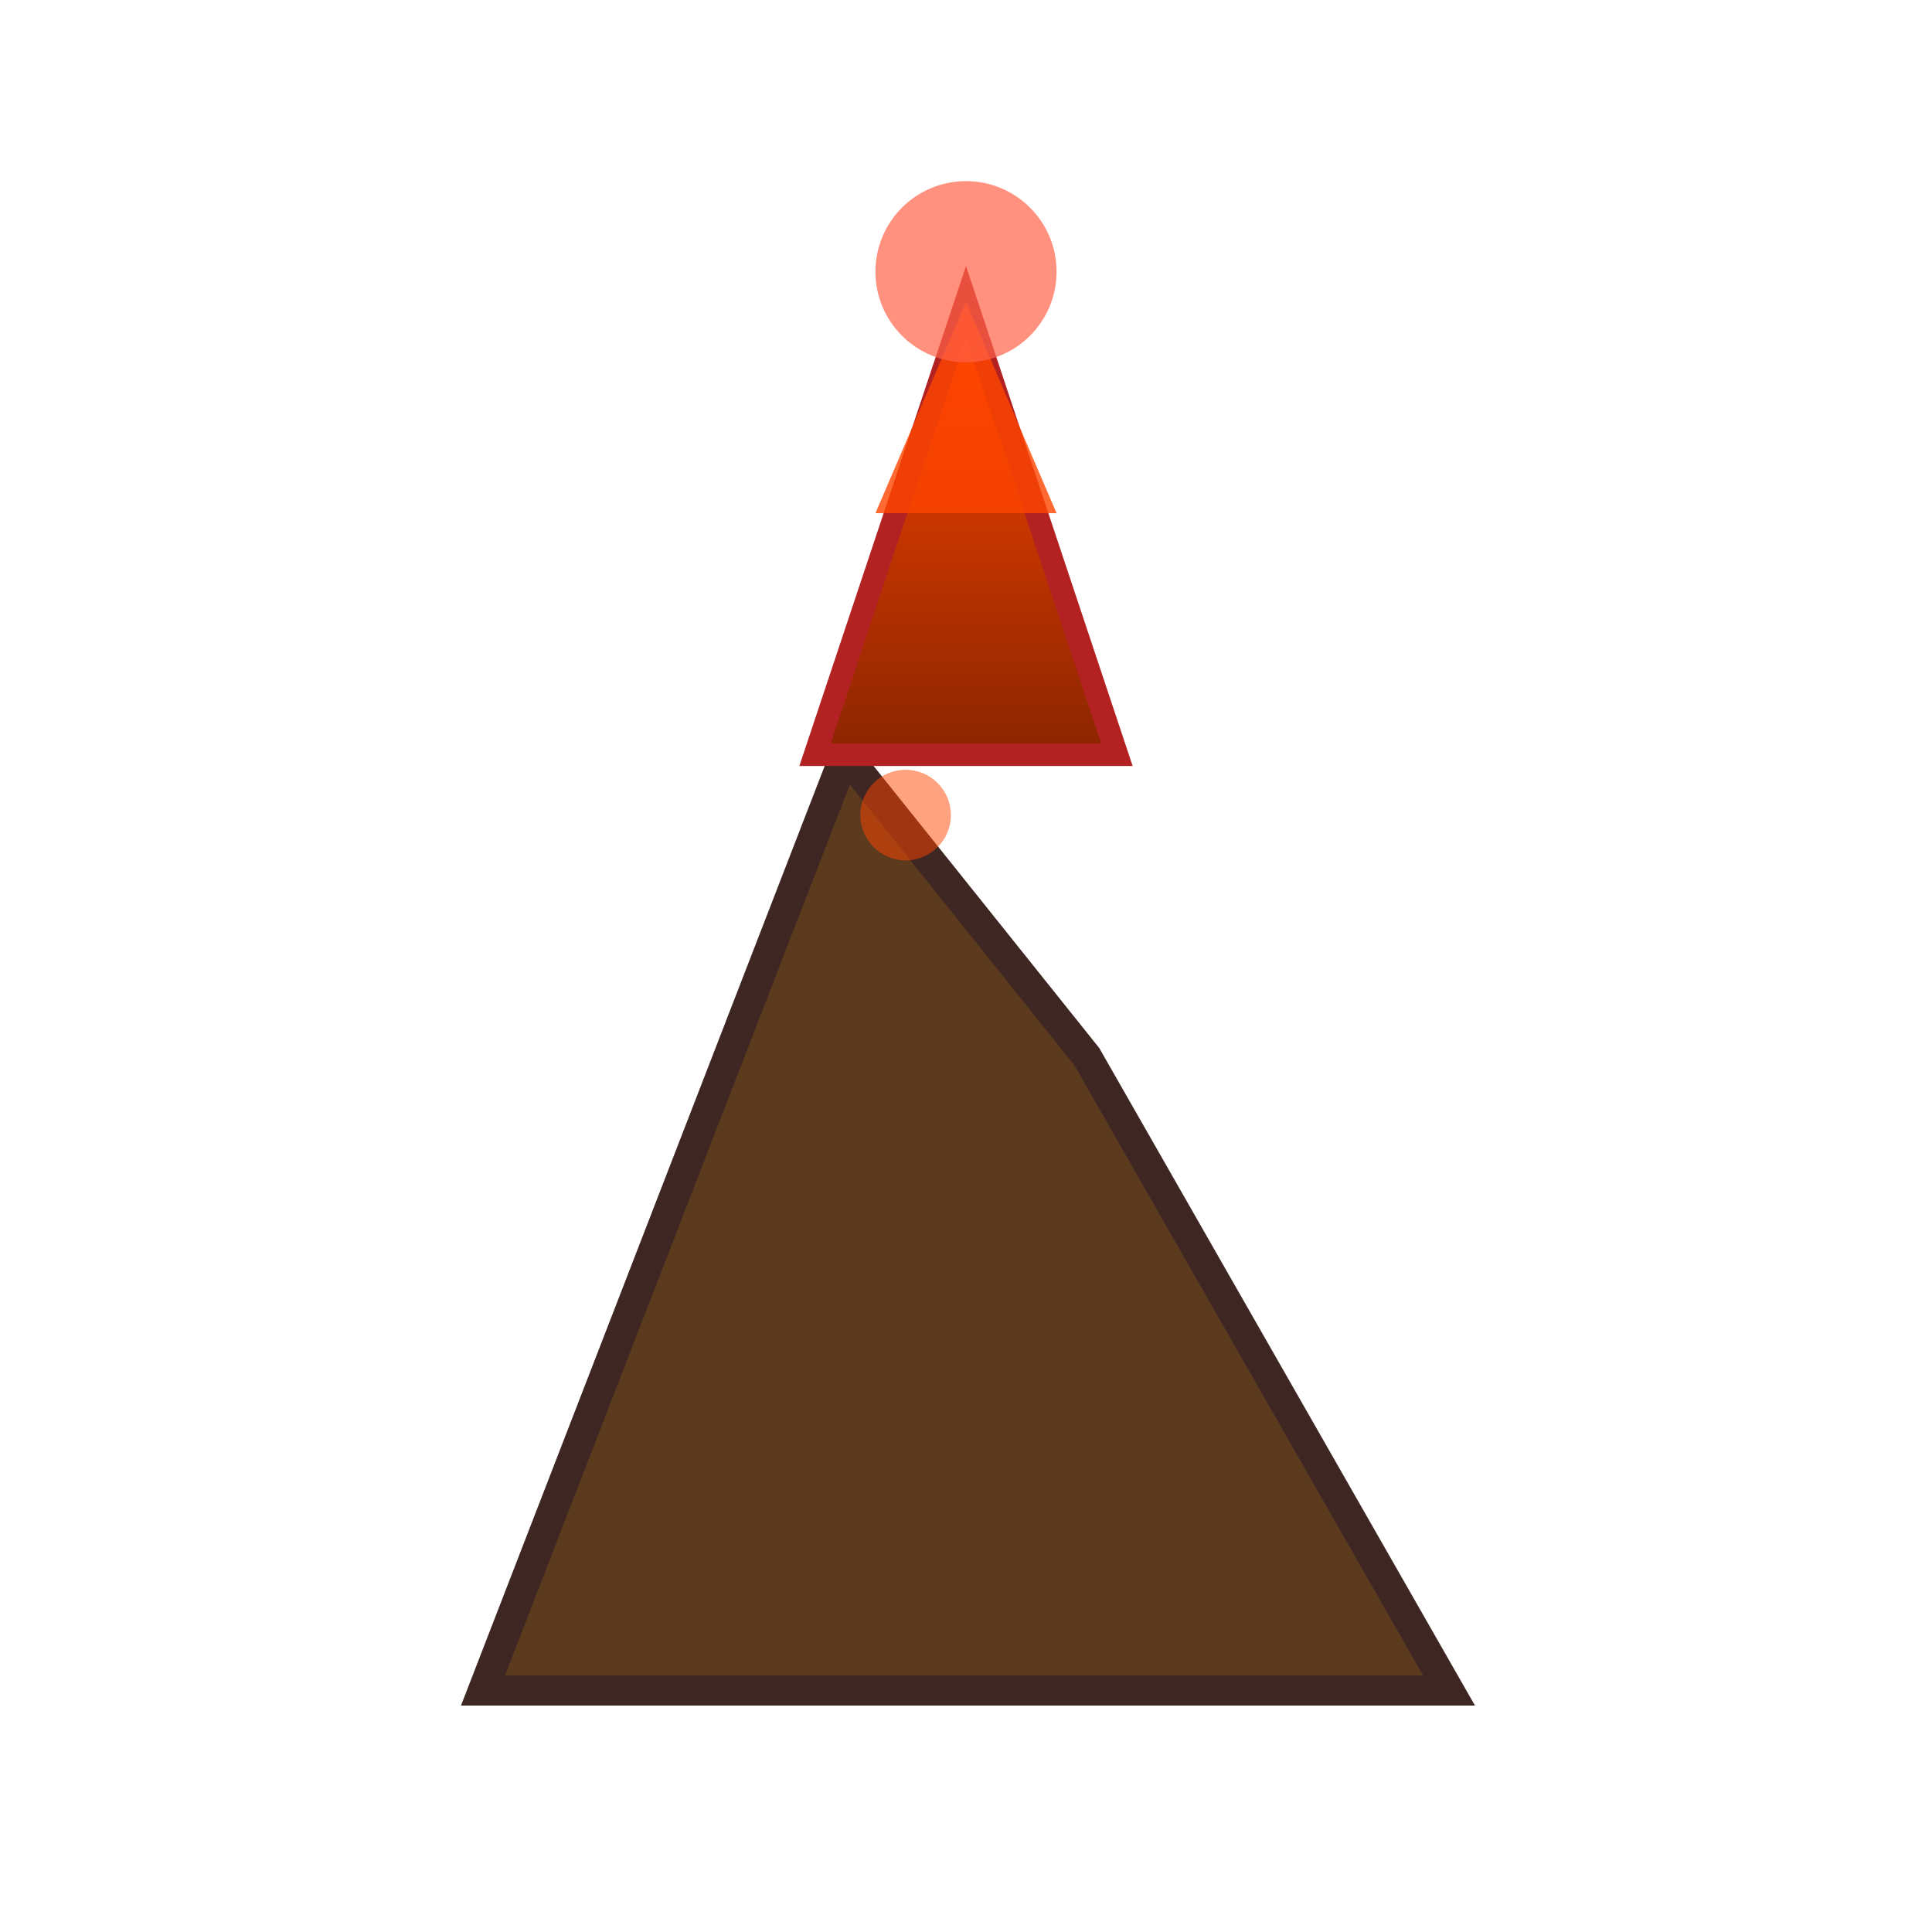
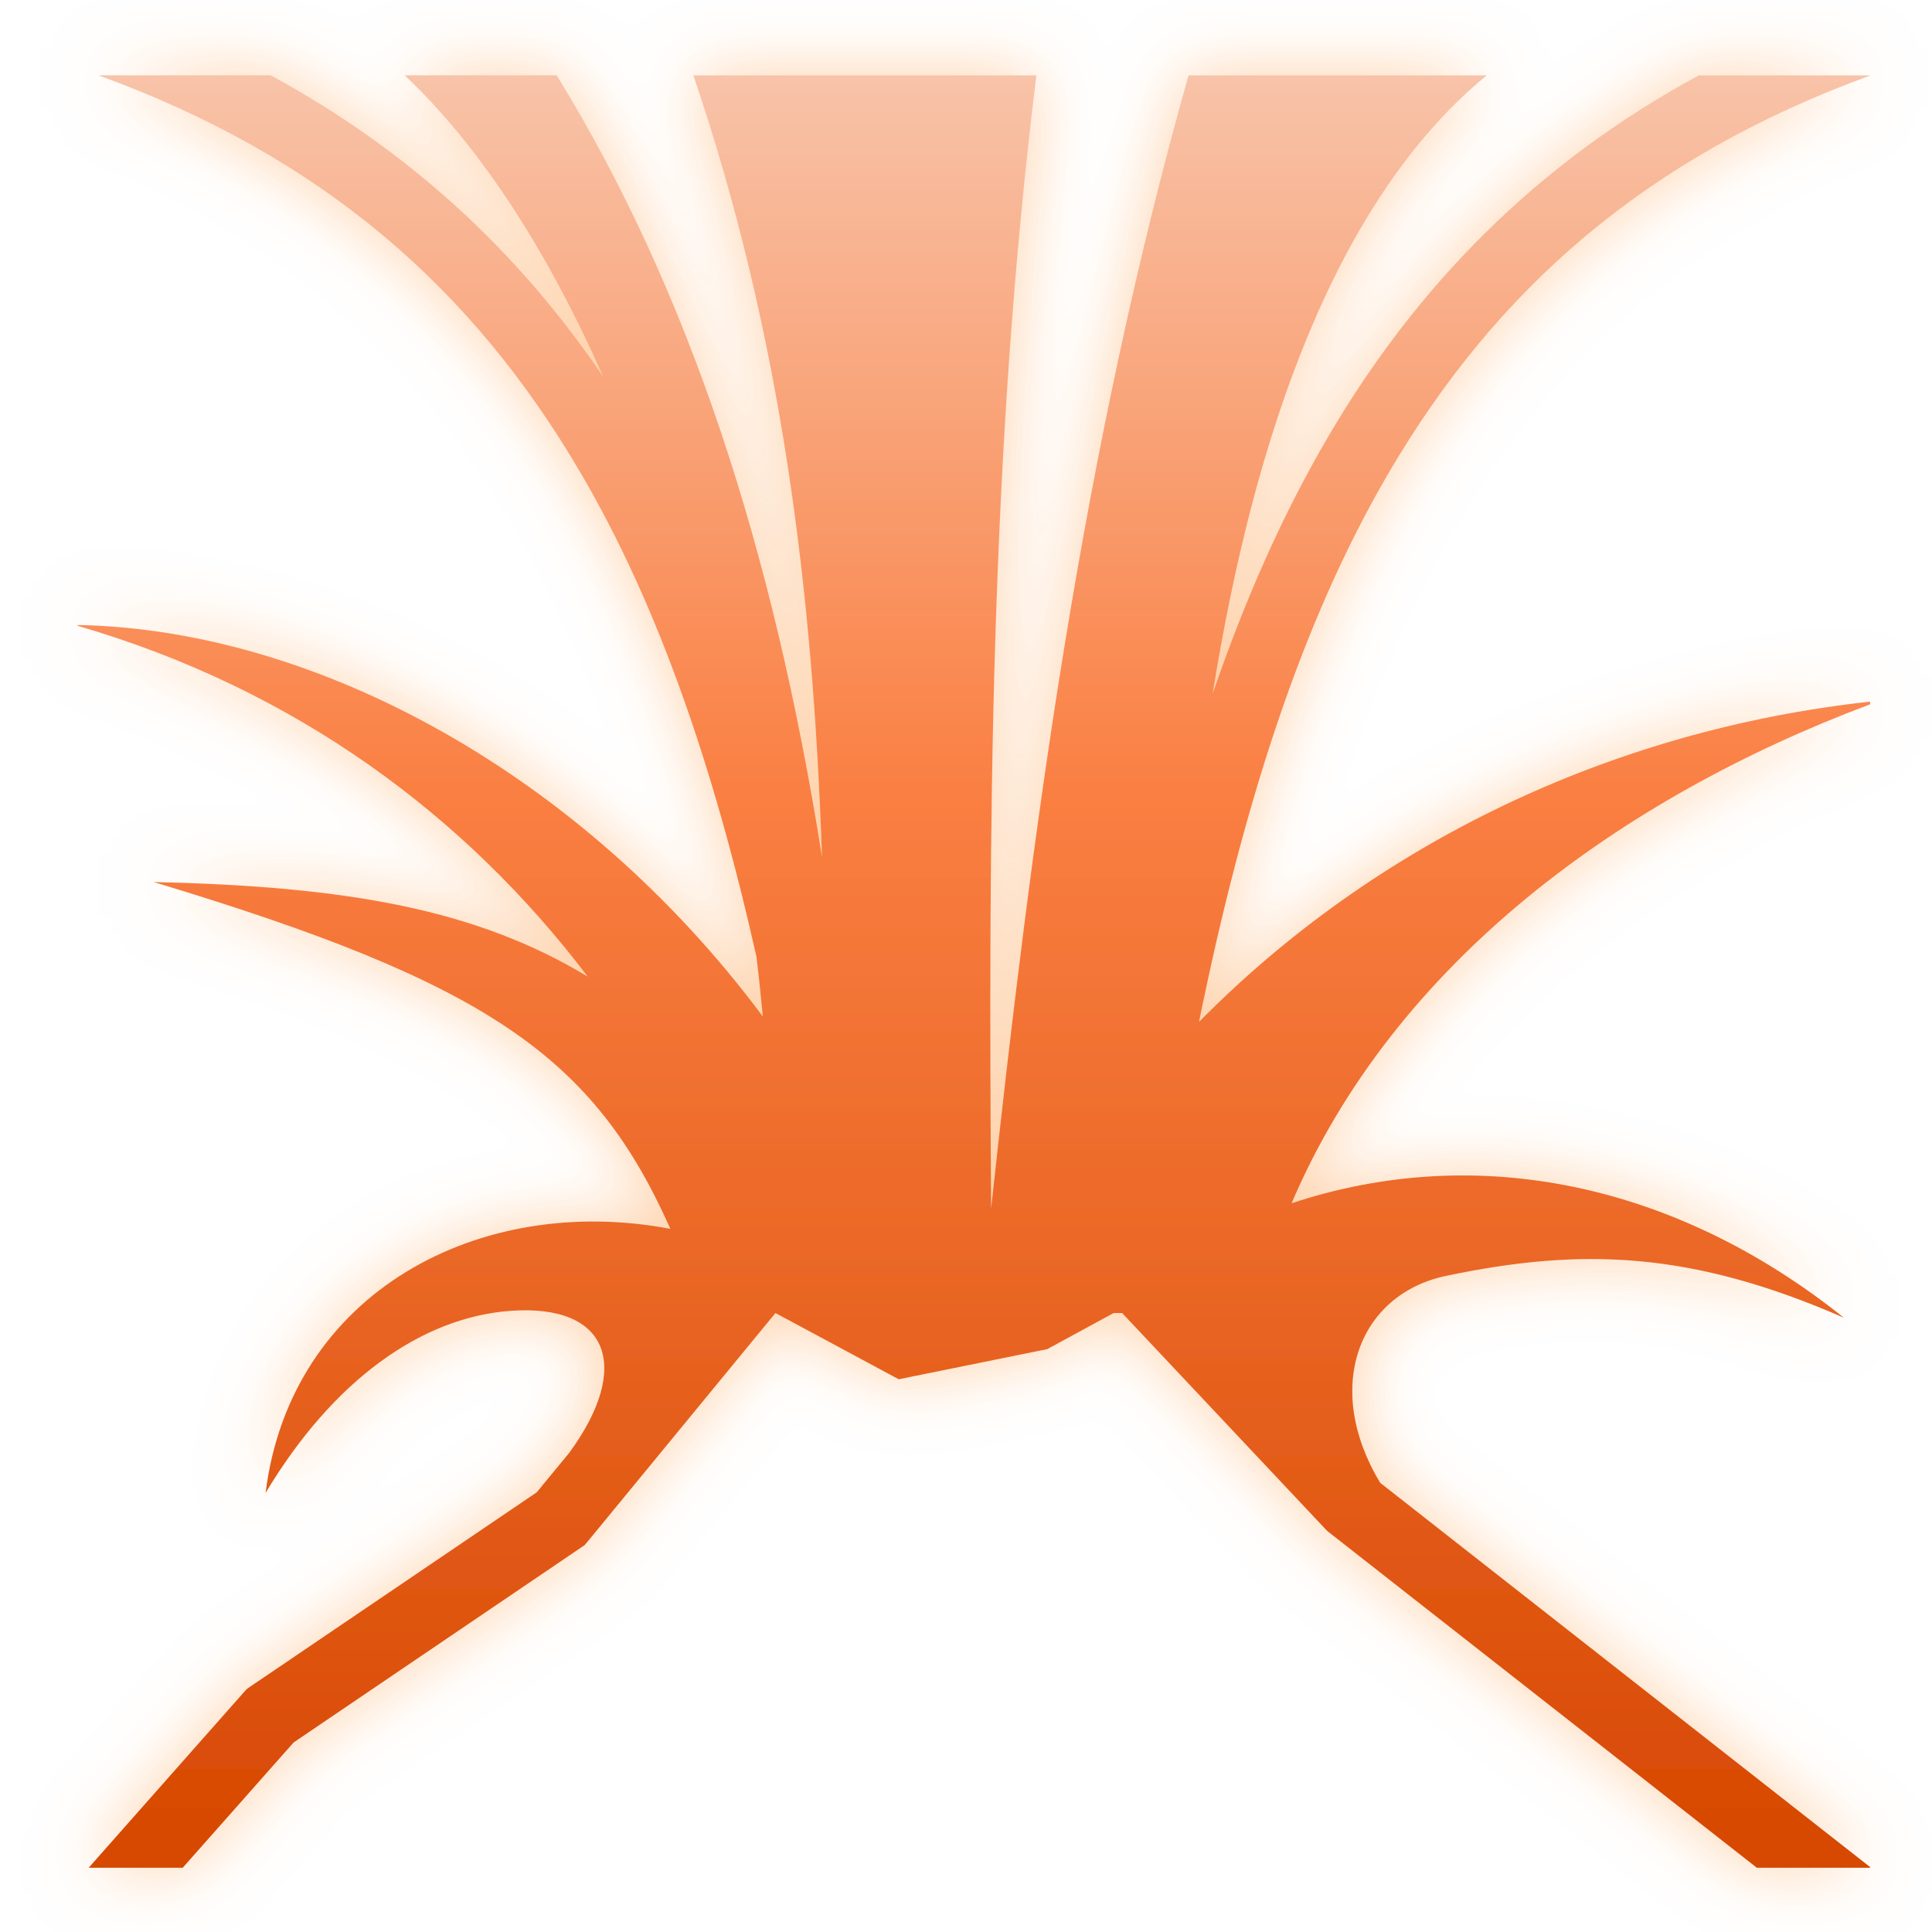
- <svg xmlns="http://www.w3.org/2000/svg" viewBox="0 0 256 256" width="256" height="256">
+ <svg xmlns="http://www.w3.org/2000/svg" viewBox="0 0 512 512" width="256" height="256">
  <defs>
-     <linearGradient id="vg" x1="0" y1="0" x2="0" y2="1">
-       <stop offset="0" stop-color="#FF4500" />
-       <stop offset="1" stop-color="#8B2500" />
+     <linearGradient id="g_volcano" x1="0.5" y1="0" x2="0.5" y2="1">
+       <stop offset="0" stop-color="#f8c4aa" />
+       <stop offset="0.4" stop-color="#fa7f42" />
+       <stop offset="1" stop-color="#d64700" />
    </linearGradient>
+     <filter id="gw_volcano" x="-22%" y="-22%" width="144%" height="144%">
+       <feGaussianBlur stdDeviation="9" result="blur" />
+       <feColorMatrix in="blur" type="matrix" values="0 0 0 0 0.978  0 0 0 0 0.408  0 0 0 0 0.123  0 0 0 0.55 0" result="gc" />
+       <feMerge>
+         <feMergeNode in="gc" />
+         <feMergeNode in="SourceGraphic" />
+       </feMerge>
+     </filter>
  </defs>
-   <path d="M64 224 L112 100 L144 140 L192 224Z" fill="#5C3A1E" stroke="#3E2723" stroke-width="4" />
-   <path d="M128 40 L148 100 L108 100Z" fill="url(#vg)" stroke="#B22222" stroke-width="3" />
-   <path d="M128 40 L140 68 L116 68Z" fill="#FF4500" opacity="0.8" />
-   <circle cx="128" cy="36" r="12" fill="#FF6347" opacity="0.7" />
-   <circle cx="120" cy="108" r="6" fill="#FF4500" opacity="0.5" />
+   <g filter="url(#gw_volcano)">
+     <path fill="url(#g_volcano)" d="M26.125 19.97C85.93 41.742 125.45 76.81 153.845 125.28c20.807 35.52 35.428 78.442 46.624 128.282.646 5.295 1.186 10.563 1.686 15.813-48.006-64.42-118.568-102.565-181.594-103.75v.22c58.233 16.936 103.123 50.71 135.188 92.968-29.434-17.817-63.758-23.935-115.03-25.063 88.53 26.684 116.565 46.203 136.936 91.906-50.52-9.608-100.656 16.807-107.28 70 17.742-29.653 41.175-46.612 65.093-48.28 25.746-1.8 32.124 14.687 15.436 37.562l-6.687 8.125c-.162.176-.307.354-.47.53l.063-.03-1.563 1.906-75.938 51.5-.968.686-.78.875-41.064 46.44h24.938l29.374-33.19 76.032-51.56 1.094-.75.875-1.033L205.5 347.97l29.72 15.967 2.968 1.594 3.312-.686 34.656-7.03 1.375-.283 1.22-.655 16.375-8.906h2.25l53.75 57.124.5.53.53.438 113.408 88.907h30.03v-.19L365.782 392.97c-15.184-25.04-5.886-49.94 17.44-54.845 35.786-7.526 64.944-6.61 105.436 11.094-44.382-35.54-97.07-46.683-146.375-30.345 27.234-63.822 87.474-107.53 153.314-132.22v-.718c-68.792 7.528-131.456 37.83-177.844 84.875 11.63-57.224 27.12-105.994 50.28-145.53 28.366-48.42 67.863-83.47 127.564-105.25v-.063h-45.406c-42.903 23.262-74.69 55.603-98.282 95.874-12.098 20.65-22.08 43.34-30.53 67.97C332.187 116.106 353.705 53.018 394 19.968h-79.03c-28.243 100.098-41.47 200.18-52.314 300.28-.684-100.097-.42-200.185 12-300.28H183.75c23.25 68.337 31.688 136.213 34.094 207.218-12.94-81.71-35.23-150.175-70.313-207.22h-40.28c20.476 19.316 38.15 47.228 52.594 79.844-22.34-32.882-51.07-59.753-88.094-79.843H26.125z" />
+   </g>
</svg>
